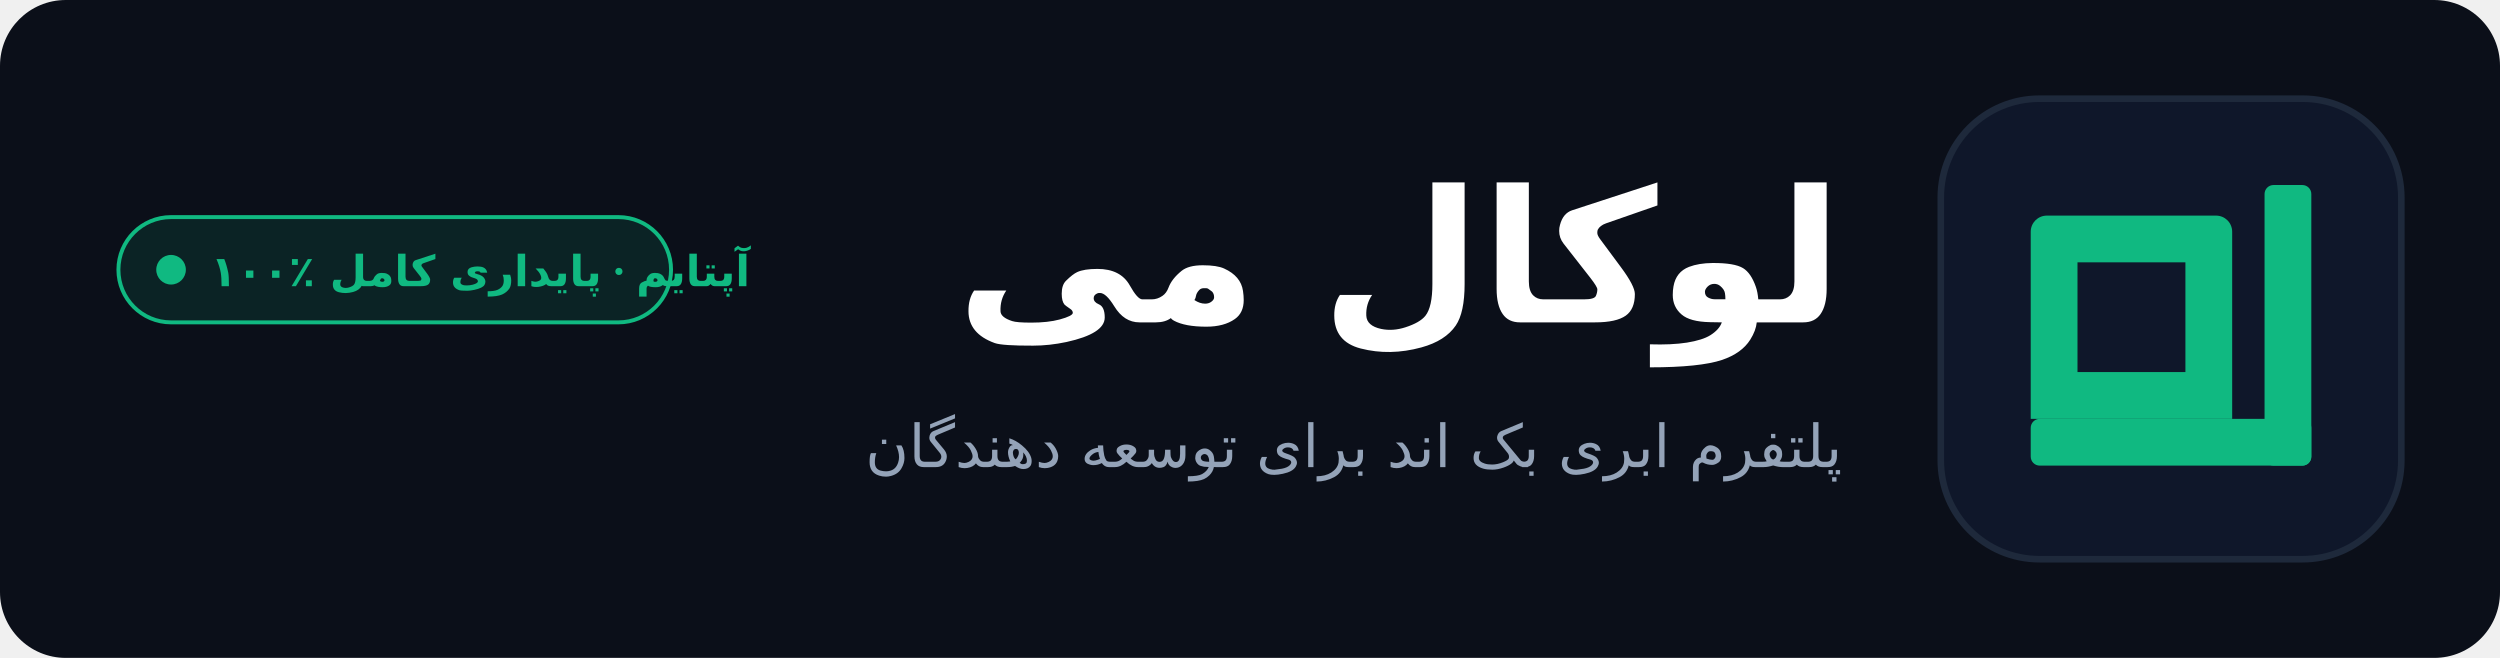
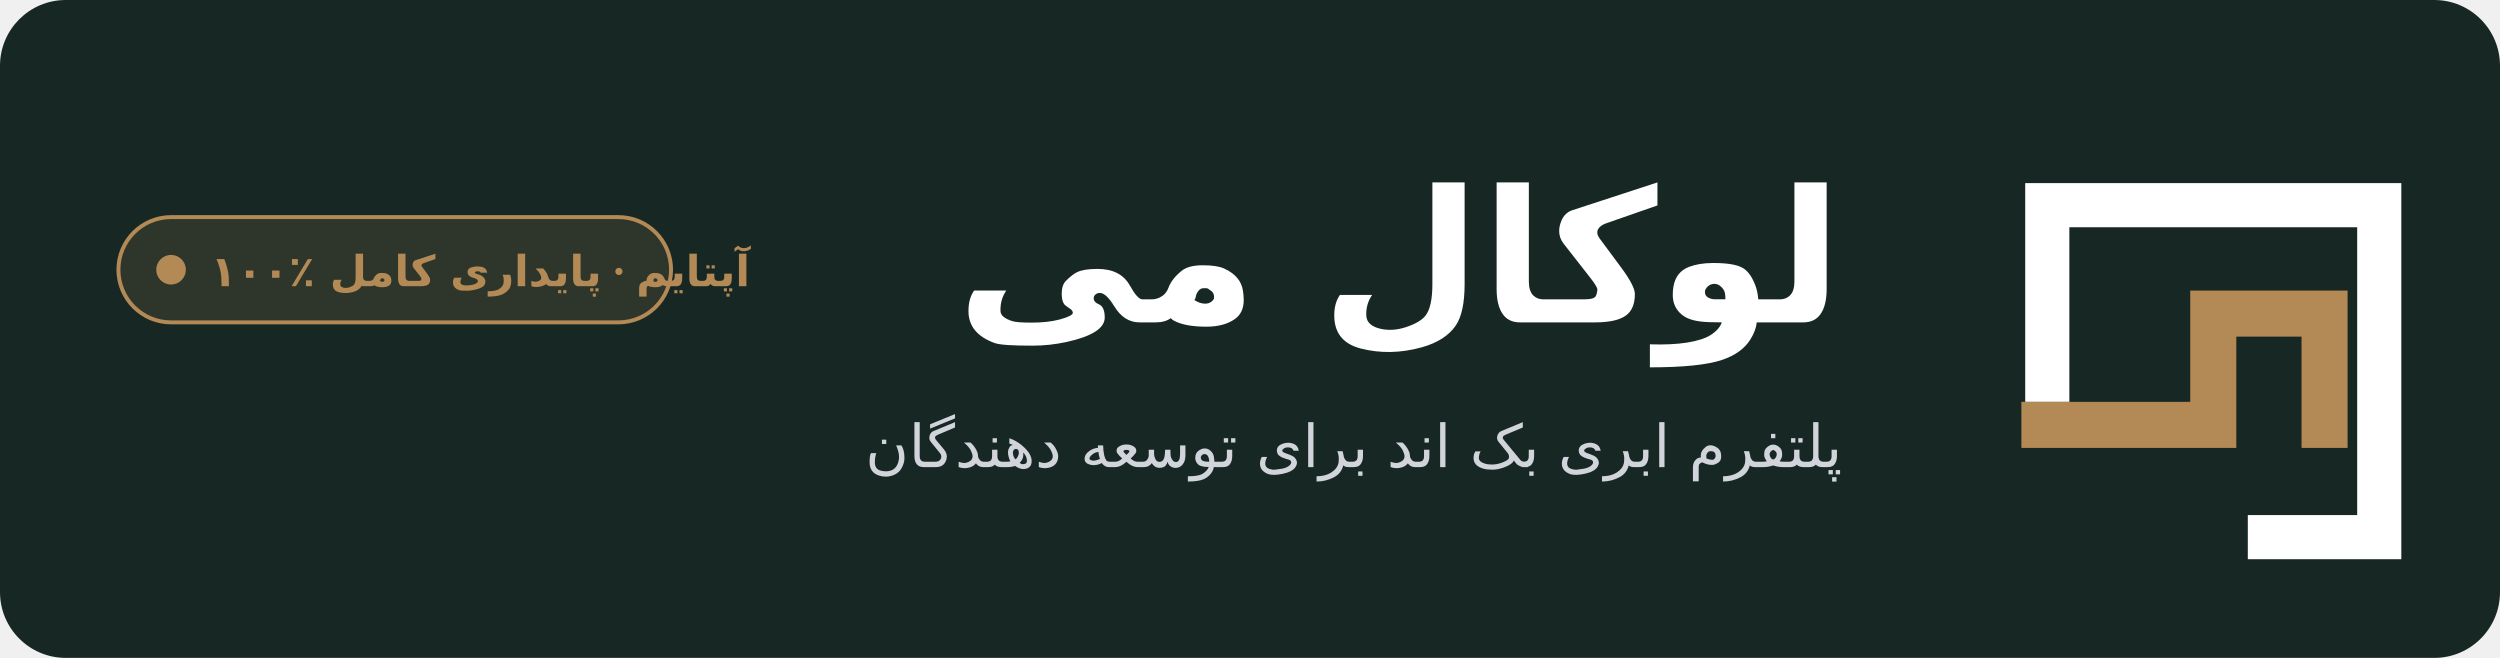
<svg xmlns="http://www.w3.org/2000/svg" viewBox="0 0 760 200" width="100%" height="100%" dir="rtl">
  <defs>
    <style>
-       .brand-persian-title {
+       .brand-title {
        font-family: 'Vazirmatn', -apple-system, BlinkMacSystemFont, 'Segoe UI', Roboto, sans-serif;
        font-size: 56px;
        font-weight: 900;
        fill: #ffffff;
        text-anchor: end;
      }
-       .brand-persian-sub {
+       .brand-sub {
        font-family: 'Vazirmatn', -apple-system, BlinkMacSystemFont, 'Segoe UI', Roboto, sans-serif;
        font-size: 18px;
        font-weight: 500;
-         fill: #94a3b8;
+         fill: #d1d5db;
        text-anchor: end;
      }
-       .brand-badge-text {
+       .badge-text {
        font-family: 'Vazirmatn', -apple-system, sans-serif;
        font-size: 13px;
        font-weight: 700;
-         fill: #10b981;
+         fill: #b38a55;
      }
    </style>
  </defs>
-   <rect width="760" height="200" fill="#0b0f19" rx="20" />
+   <rect width="760" height="200" fill="#172824" rx="20" />
  <g transform="translate(590, 30)">
-     <rect width="140" height="140" rx="30" fill="#0f172a" stroke="#1e293b" stroke-width="2" />
-     <g transform="scale(0.2734)">
-       <rect x="360" y="96" width="52" height="312" rx="10" fill="#10b981" />
-       <rect x="100" y="356" width="312" height="52" rx="10" fill="#10b981" />
-       <path fill-rule="evenodd" fill="#10b981" d="         M 100 148         C 100 138 108 130 118 130         L 306 130         C 316 130 324 138 324 148         L 324 356         L 100 356         Z         M 152 182         L 272 182         L 272 304         L 152 304         Z       " />
+     <rect width="140" height="140" rx="24" fill="#172824" />
+     <g transform="scale(1.16667)">
+       <polygon points="22,79 22,22 120,22 120,120 80,120 80,108.5 108.5,108.5 108.5,33.5 33.5,33.5 33.5,79" fill="#ffffff" />
+       <polygon points="21,79 65,79 65,50 106,50 106,91 94,91 94,62 77,62 77,91 21,91" fill="#b38a55" />
    </g>
  </g>
  <g>
-     <text x="560" y="98" class="brand-persian-title">لوکال می</text>
-     <text x="560" y="142" class="brand-persian-sub">پلتفرم ابری بک اند برای توسعه دهندگان</text>
-     <rect x="36" y="66" width="168" height="32" rx="16" fill="rgba(16, 185, 129, 0.12)" stroke="#10b981" stroke-width="1.2" />
-     <circle cx="52" cy="82" r="4.5" fill="#10b981" />
-     <text x="64" y="87" class="brand-badge-text">۱۰۰٪ آپتایم · پایداری کامل</text>
+     <text x="560" y="98" class="brand-title">لوکال می</text>
+     <text x="560" y="142" class="brand-sub">پلتفرم ابری بک اند برای توسعه دهندگان</text>
+     <rect x="36" y="66" width="168" height="32" rx="16" fill="rgba(179, 138, 85, 0.15)" stroke="#b38a55" stroke-width="1.2" />
+     <circle cx="52" cy="82" r="4.5" fill="#b38a55" />
+     <text x="64" y="87" class="badge-text">۱۰۰٪ آپتایم · پایداری کامل</text>
  </g>
</svg>
